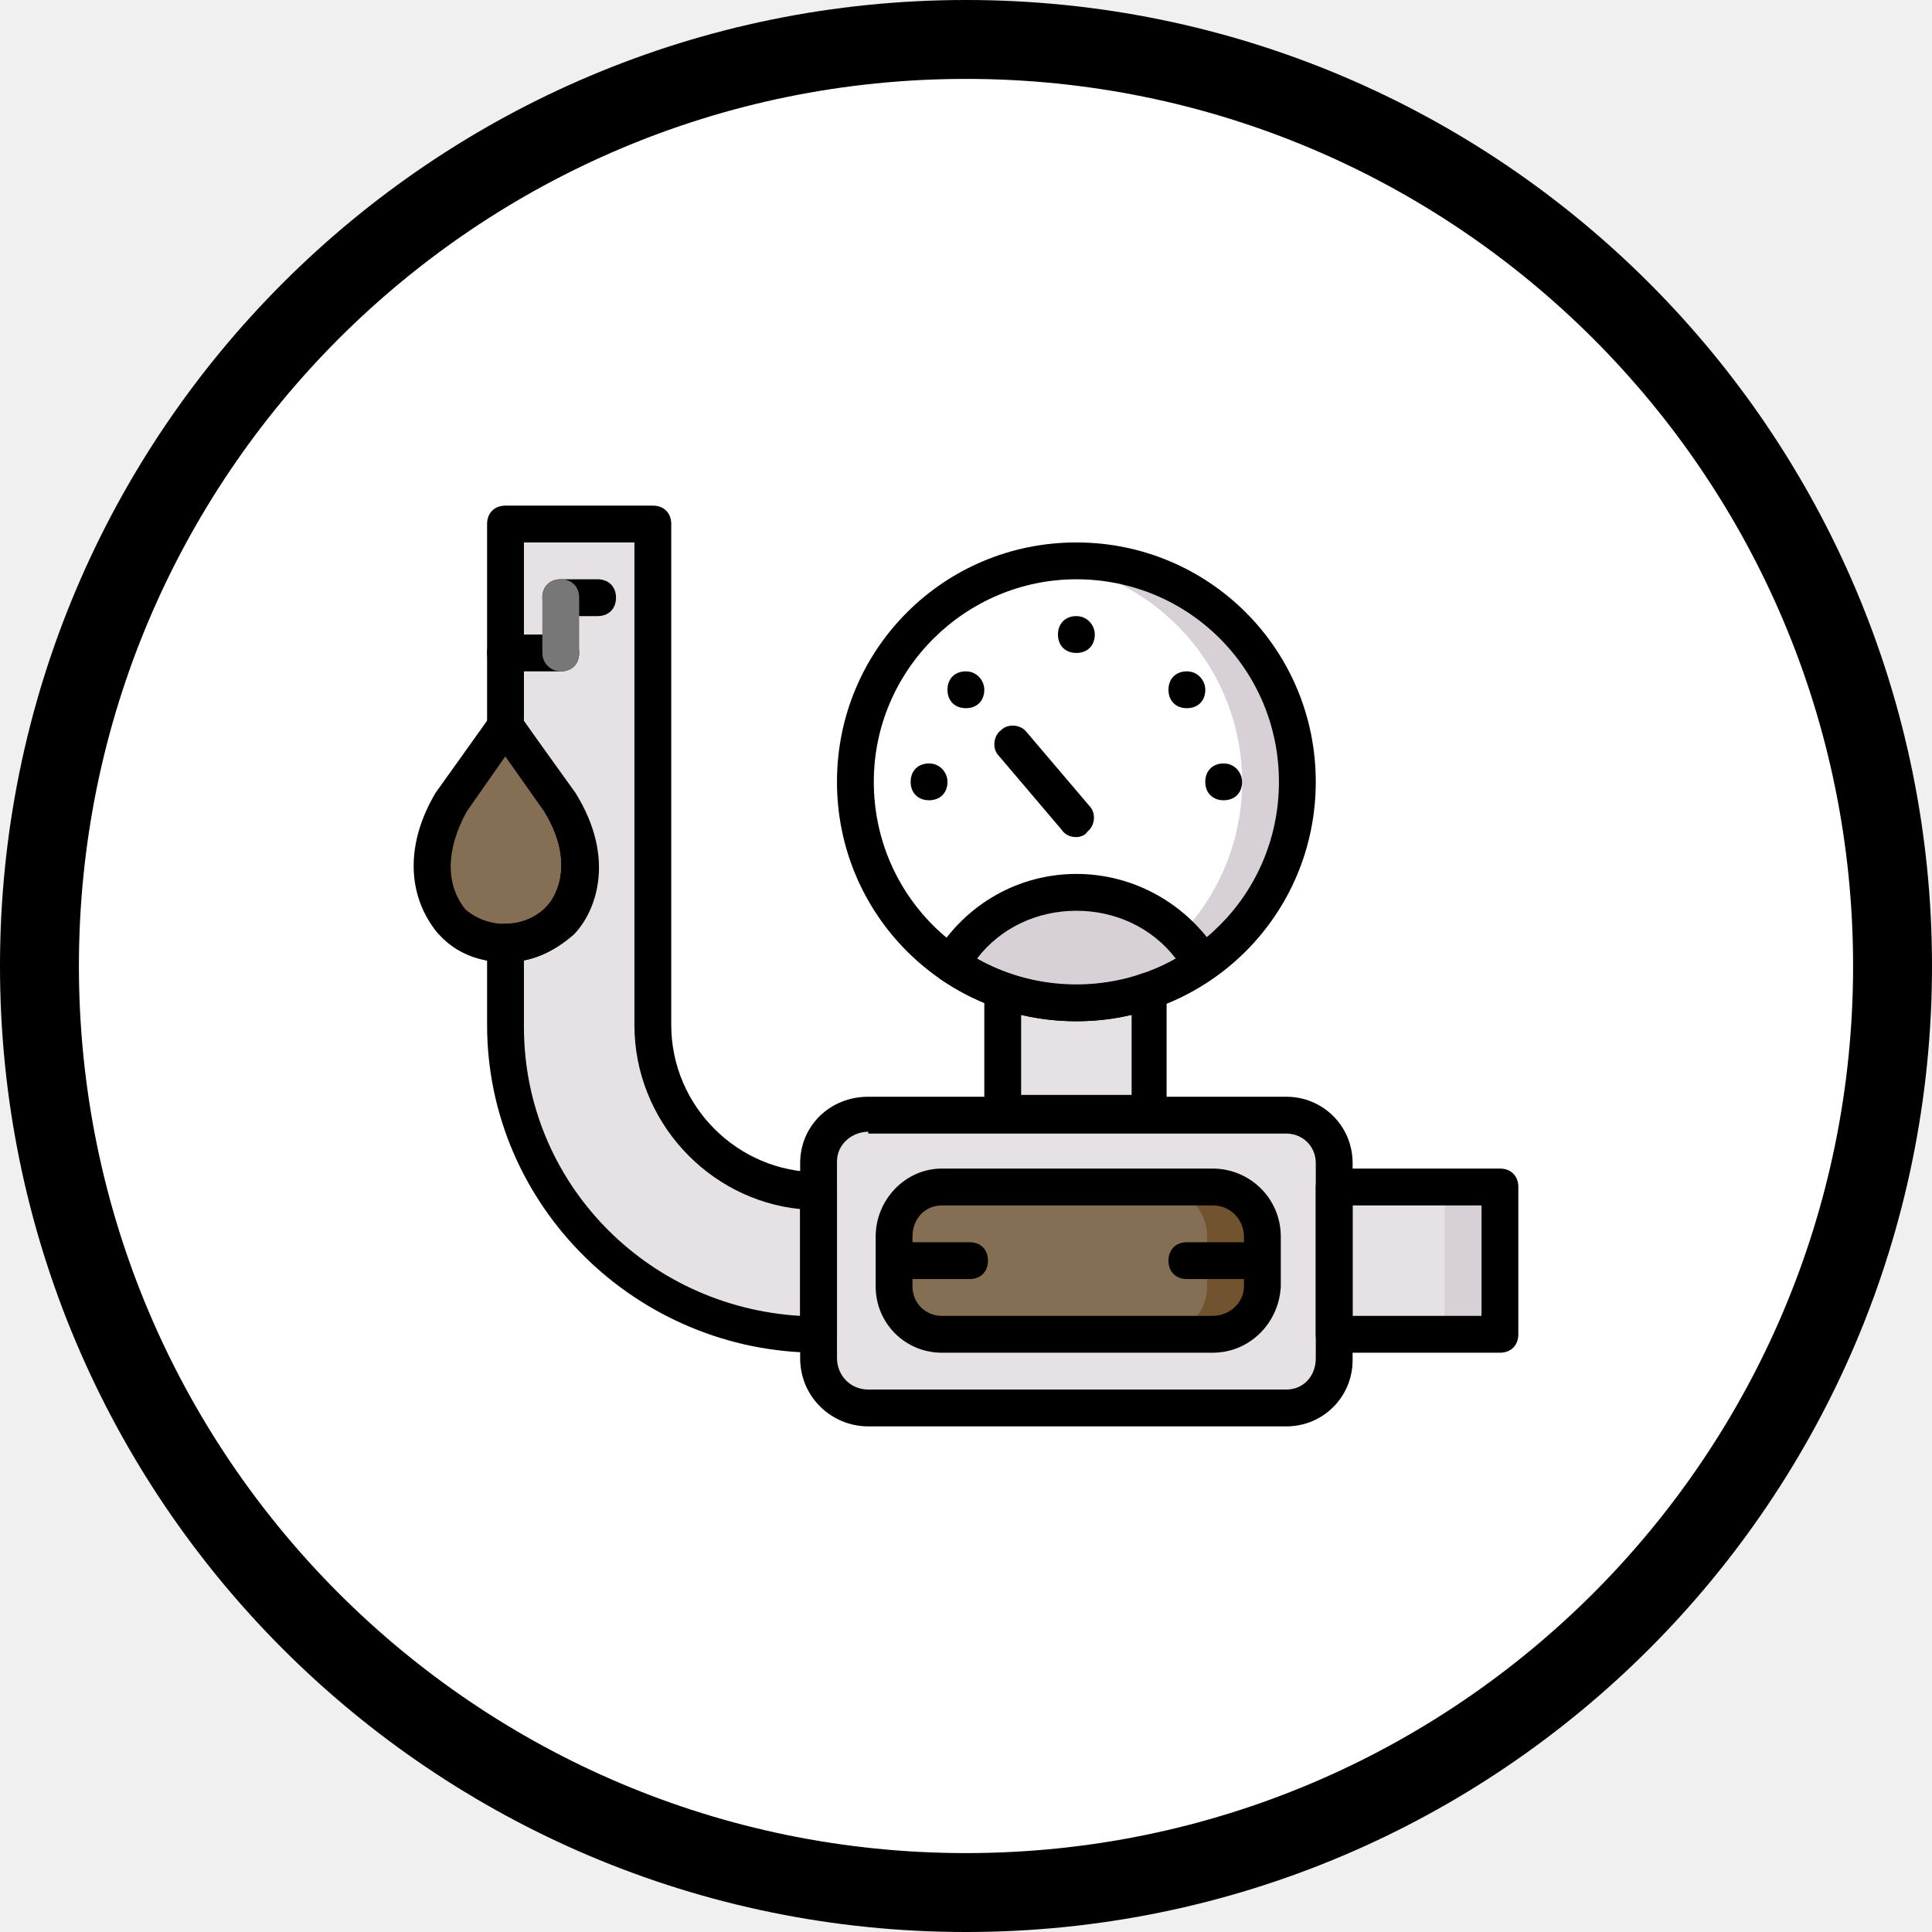
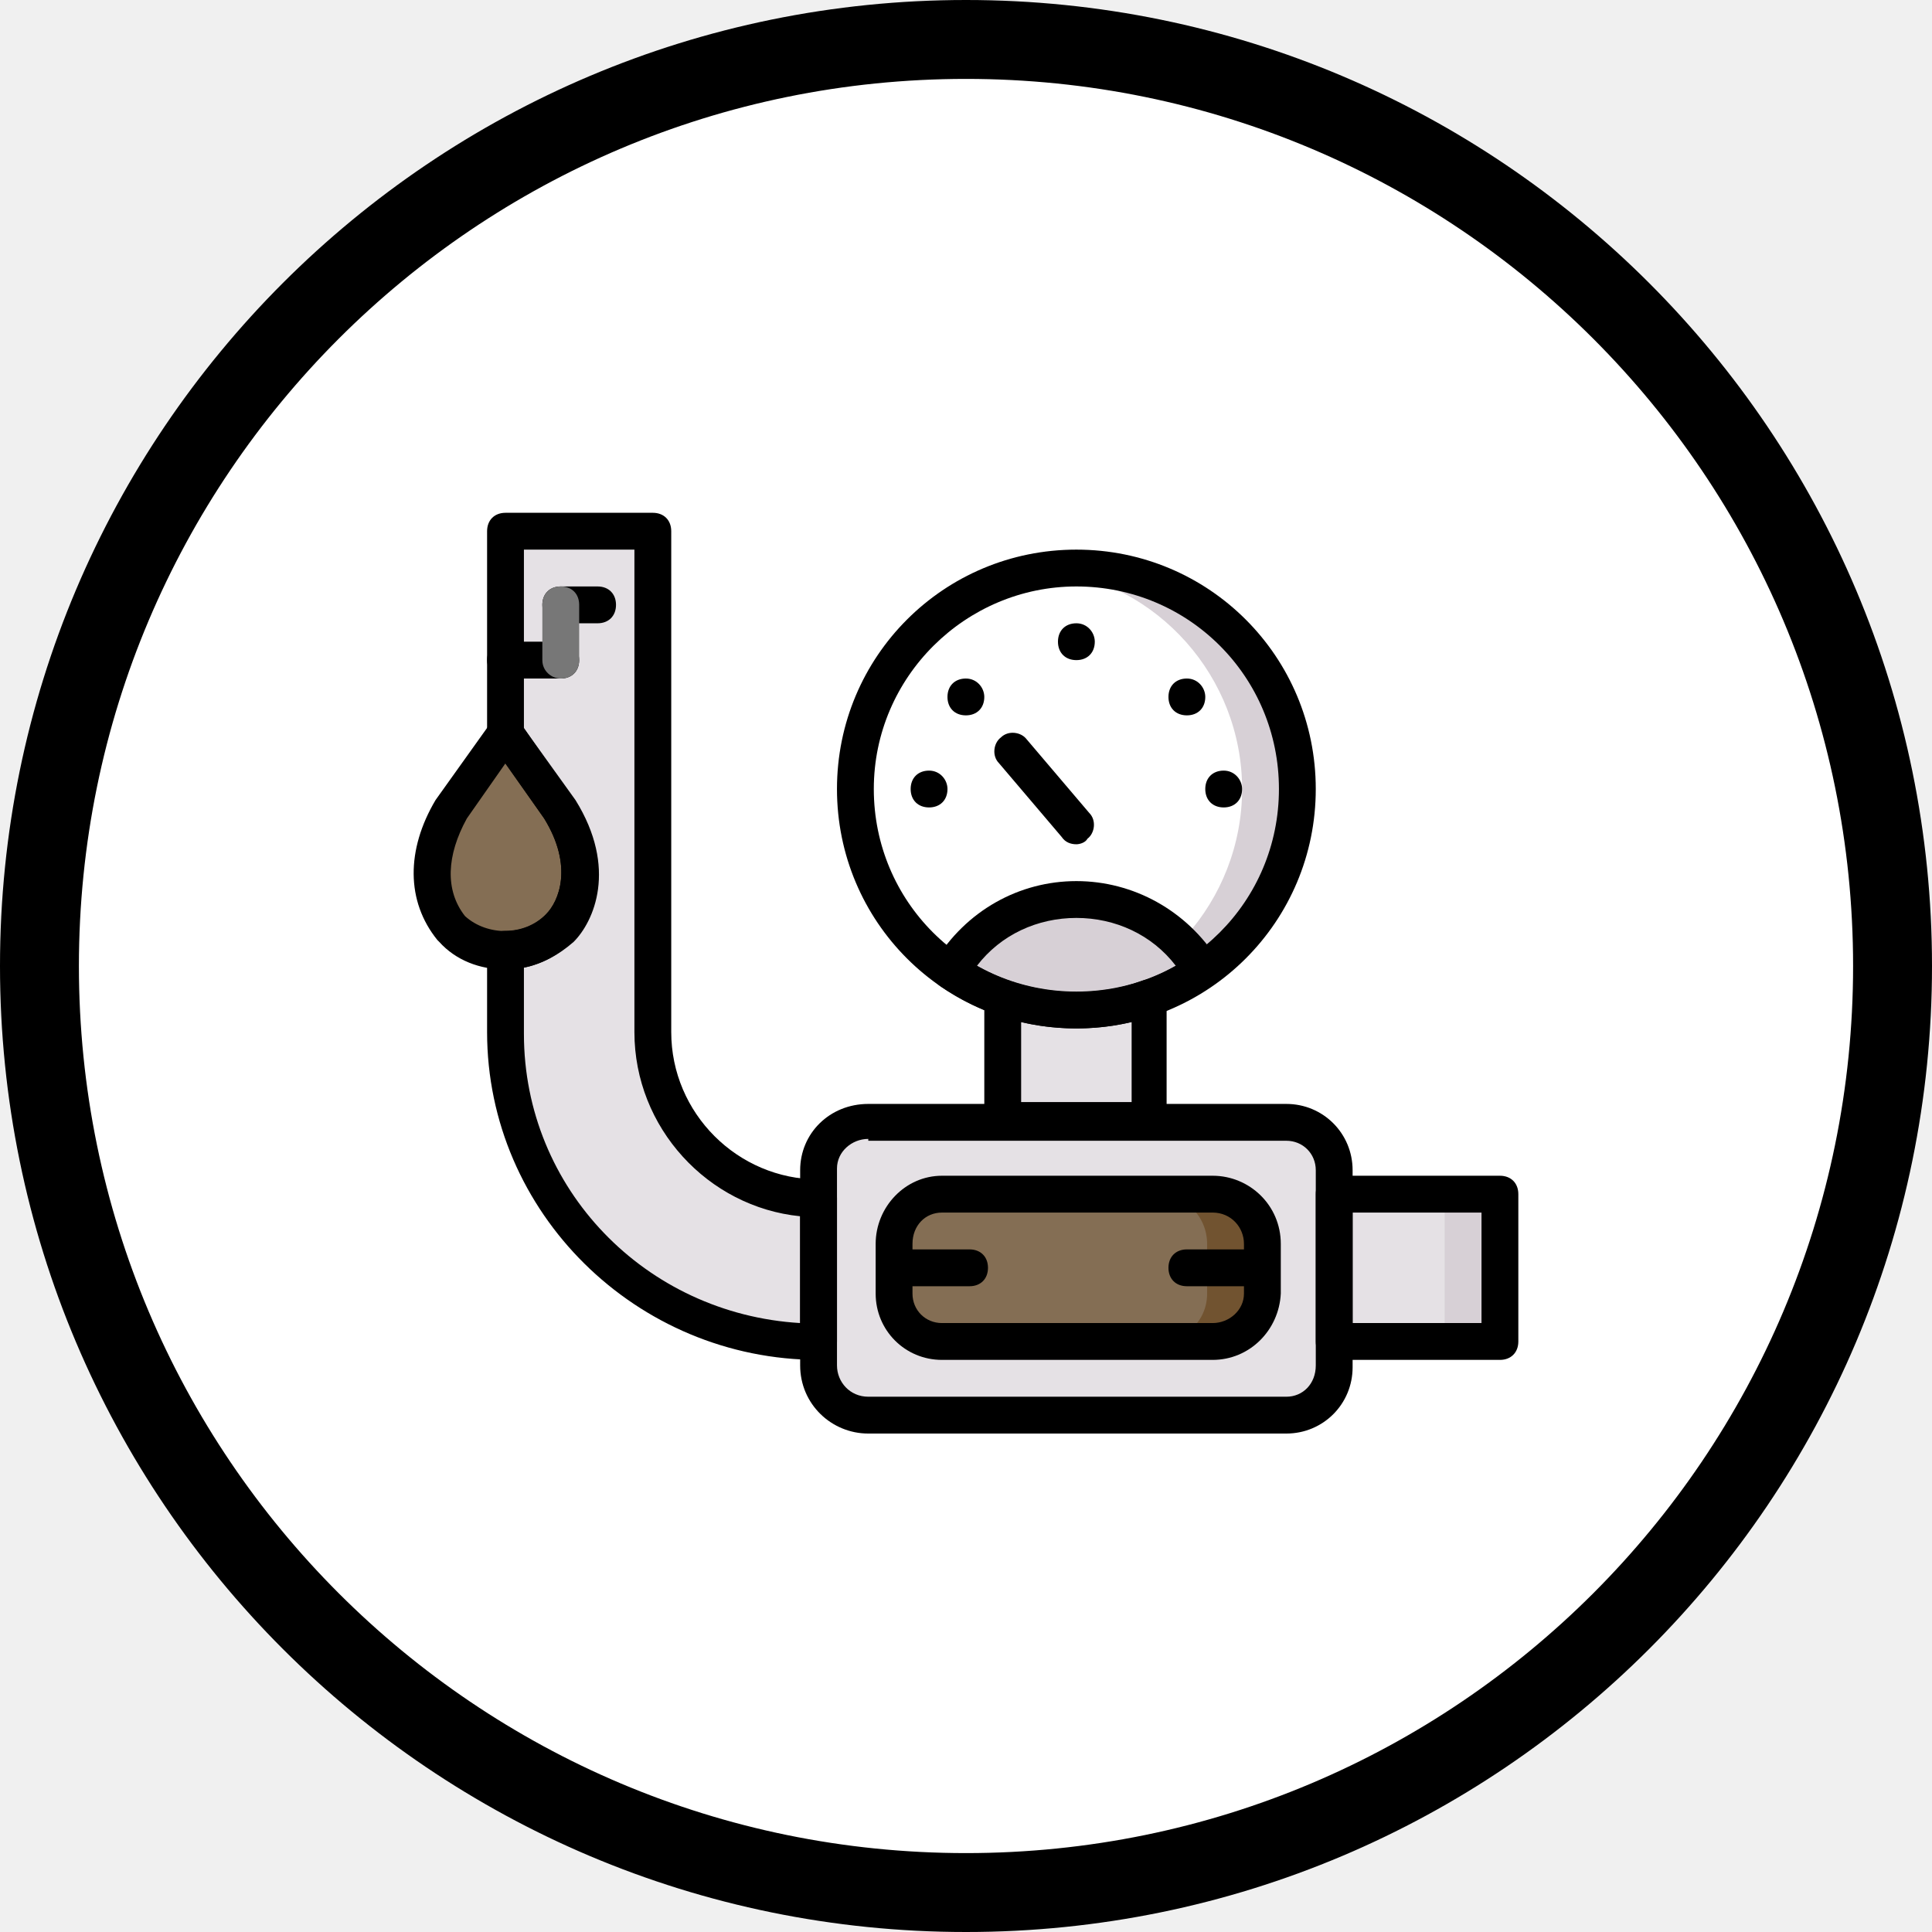
<svg xmlns="http://www.w3.org/2000/svg" width="808" height="808" viewBox="0 0 808 808" fill="none">
  <rect x="16.5" y="16.5" width="775" height="775" rx="387.5" fill="white" />
  <rect x="16.5" y="16.5" width="775" height="775" rx="387.5" stroke="black" stroke-width="33" />
  <g clip-path="url(#clip0_279_156)">
-     <path d="M557.984 558.032H627.298V496.419H557.984V558.032Z" fill="#E5E1E5" />
-     <path d="M604.195 558.032H627.3V496.419H604.195V558.032Z" fill="#D7D0D6" />
-     <path d="M537.964 588.838H363.138C351.586 588.838 342.344 579.596 342.344 568.814V486.407C342.344 474.855 351.586 465.613 363.138 465.613H537.963C549.515 465.613 558.757 474.855 558.757 486.407V568.814C557.988 579.595 548.746 588.838 537.964 588.838Z" fill="#E5E1E5" />
-     <path d="M542.588 326.985C542.588 377.815 500.999 419.403 450.169 419.403C399.34 419.403 357.75 377.814 357.75 326.985C357.75 276.155 399.339 234.565 450.169 234.565C500.998 234.565 542.588 276.154 542.588 326.985Z" fill="white" />
-     <path d="M450.162 234.565C446.311 234.565 442.46 234.565 438.609 235.335C484.048 240.726 519.476 280.004 519.476 326.984C519.476 373.963 484.048 413.242 438.609 418.632C442.46 419.402 446.311 419.402 450.162 419.402C500.992 419.402 542.58 377.813 542.58 326.984C542.58 276.154 500.992 234.565 450.162 234.565Z" fill="#D7D0D6" />
-     <path d="M450.158 419.403C439.376 419.403 429.364 417.093 419.352 414.013V465.613H480.965V414.013C471.723 417.093 460.94 419.403 450.158 419.403Z" fill="#E5E1E5" />
-     <path d="M450.159 419.403C469.414 419.403 487.897 413.242 502.53 403.23C491.747 385.516 472.494 373.194 450.159 373.194C427.825 373.194 408.571 384.747 397.789 403.23C412.422 413.242 430.906 419.403 450.159 419.403Z" fill="#D7D0D6" />
-     <path d="M373.148 538.007V517.213C373.148 505.661 382.39 496.419 393.173 496.419H506.386C517.938 496.419 526.41 505.661 526.41 517.213V538.007C526.41 549.56 517.168 558.801 506.386 558.801H393.942C382.39 558.031 373.148 548.79 373.148 538.007Z" fill="#846E54" />
-     <path d="M507.151 496.419H484.047C495.599 496.419 504.841 505.66 504.841 517.213V538.006C504.841 549.559 495.599 558.031 484.047 558.031H507.151C518.703 558.031 527.945 548.789 527.945 538.006V517.213C527.175 505.66 517.934 496.419 507.151 496.419Z" fill="#715330" />
-     <path d="M273.027 219.162V428.645C273.027 467.153 303.834 497.959 342.341 497.959V558.032C269.947 558.032 211.414 501.04 211.414 428.645V219.162H273.027Z" fill="#E5E1E5" />
-     <path d="M234.518 385.516C222.195 397.839 201.401 397.839 189.079 385.516C178.297 372.424 178.297 353.94 189.079 336.226L211.414 303.88L234.518 336.226C249.151 359.331 241.449 377.814 234.518 385.516Z" fill="#846E54" />
-     <path d="M537.963 596.539H363.137C347.733 596.539 334.641 584.217 334.641 568.043V486.407C334.641 471.004 346.964 458.682 363.137 458.682H537.962C553.365 458.682 565.687 471.005 565.687 486.407V568.814C565.688 584.217 553.366 596.539 537.963 596.539ZM363.137 473.314C356.205 473.314 350.044 478.705 350.044 485.637V568.044C350.044 574.975 355.435 581.137 363.137 581.137H537.962C544.893 581.137 550.284 575.746 550.284 568.044V486.408C550.284 479.477 544.893 474.086 537.962 474.086H363.137V473.314Z" fill="black" />
-     <path d="M507.157 565.733H393.944C378.541 565.733 366.219 553.41 366.219 538.007V517.213C366.219 501.81 378.542 488.717 393.944 488.717H507.157C522.561 488.717 535.654 501.04 535.654 517.213V538.007C534.883 553.411 522.561 565.733 507.157 565.733ZM393.944 504.121C387.013 504.121 381.621 509.511 381.621 517.213V538.007C381.621 544.939 387.012 550.329 393.944 550.329H507.157C514.089 550.329 520.25 544.939 520.25 538.007V517.213C520.25 510.282 514.86 504.121 507.157 504.121H393.944Z" fill="black" />
-     <path d="M627.297 565.733H557.982C553.362 565.733 550.281 562.652 550.281 558.031V496.419C550.281 491.798 553.362 488.717 557.982 488.717H627.297C631.917 488.717 634.998 491.798 634.998 496.419V558.031C634.998 562.652 631.917 565.733 627.297 565.733ZM565.684 550.329H619.594V504.12H565.684V550.329Z" fill="black" />
-     <path d="M405.492 534.927H374.686C370.065 534.927 366.984 531.847 366.984 527.226C366.984 522.605 370.065 519.525 374.686 519.525H405.492C410.113 519.525 413.193 522.605 413.193 527.226C413.194 531.846 410.113 534.927 405.492 534.927Z" fill="black" />
-     <path d="M527.18 534.927H496.373C491.752 534.927 488.672 531.847 488.672 527.226C488.672 522.605 491.752 519.525 496.373 519.525H527.18C531.8 519.525 534.881 522.605 534.881 527.226C534.881 531.846 531.8 534.927 527.18 534.927Z" fill="black" />
-     <path d="M450.16 427.104C394.708 427.104 350.039 382.435 350.039 326.984C350.039 271.532 394.709 226.864 450.16 226.864C505.61 226.864 550.28 271.533 550.28 326.985C550.28 382.436 505.611 427.104 450.16 427.104ZM450.16 242.267C403.95 242.267 365.442 280.005 365.442 326.985C365.442 373.964 403.18 411.702 450.16 411.702C497.139 411.702 534.877 373.964 534.877 326.985C534.877 280.005 497.139 242.267 450.16 242.267Z" fill="black" />
-     <path d="M480.97 473.314H419.357C414.737 473.314 411.656 470.234 411.656 465.613V414.013C411.656 411.702 413.197 409.392 414.737 407.851C417.047 406.31 419.357 406.31 421.668 407.081C440.151 414.013 459.406 414.013 477.889 407.081C480.2 406.311 482.51 406.311 484.82 407.851C487.131 409.392 487.901 411.702 487.901 414.013V465.613C488.672 470.234 485.591 473.314 480.97 473.314ZM427.06 457.911H473.269V424.024C457.866 427.875 442.463 427.875 427.06 424.024V457.911Z" fill="black" />
-     <path d="M450.164 427.104C429.37 427.104 410.116 420.943 393.173 409.391C390.093 407.08 388.552 402.459 390.862 399.379C403.955 377.814 426.29 365.492 450.164 365.492C474.039 365.492 496.374 377.815 509.467 398.609C511.777 402.46 511.007 406.31 507.156 408.621C490.212 420.944 470.959 427.104 450.164 427.104ZM408.576 400.92C433.991 415.553 466.338 415.553 491.753 400.92C481.741 387.827 466.338 380.896 450.164 380.896C433.991 380.896 418.588 387.827 408.576 400.92Z" fill="black" />
-     <path d="M396.254 326.985C396.254 331.606 393.174 334.686 388.553 334.686C383.932 334.686 380.852 331.606 380.852 326.985C380.852 322.364 383.932 319.284 388.553 319.284C393.174 319.284 396.254 323.134 396.254 326.985Z" fill="black" />
-     <path d="M519.473 326.985C519.473 331.606 516.392 334.686 511.771 334.686C507.151 334.686 504.07 331.606 504.07 326.985C504.07 322.364 507.151 319.284 511.771 319.284C516.392 319.284 519.473 323.134 519.473 326.985Z" fill="black" />
-     <path d="M411.652 288.476C411.652 293.097 408.572 296.177 403.951 296.177C399.33 296.177 396.25 293.097 396.25 288.476C396.25 283.855 399.33 280.775 403.951 280.775C408.572 280.775 411.652 284.626 411.652 288.476Z" fill="black" />
-     <path d="M457.863 265.372C457.863 269.993 454.783 273.073 450.162 273.073C445.541 273.073 442.461 269.993 442.461 265.372C442.461 260.751 445.541 257.671 450.162 257.671C454.782 257.671 457.863 261.521 457.863 265.372Z" fill="black" />
-     <path d="M504.074 288.476C504.074 293.097 500.994 296.177 496.373 296.177C491.752 296.177 488.672 293.097 488.672 288.476C488.672 283.855 491.752 280.775 496.373 280.775C500.994 280.775 504.074 284.626 504.074 288.476Z" fill="black" />
-     <path d="M450.16 350.089C447.849 350.089 445.539 349.319 443.998 347.009L417.813 316.202C414.732 313.122 415.502 307.73 418.582 305.42C421.663 302.34 427.054 303.11 429.365 306.19L455.55 336.996C458.631 340.077 457.861 345.468 454.781 347.779C454.011 349.319 451.7 350.089 450.16 350.089Z" fill="black" />
-     <path d="M234.517 280.775H211.412C207.561 280.775 203.711 277.695 203.711 273.074C203.711 268.453 206.791 265.373 211.412 265.373H234.517C239.137 265.373 242.218 268.453 242.218 273.074C242.218 277.695 239.137 280.775 234.517 280.775Z" fill="black" />
-     <path d="M249.925 257.671H234.521C230.67 257.671 226.82 254.59 226.82 249.969C226.82 245.349 229.901 242.268 234.521 242.268H249.925C254.546 242.268 257.626 245.349 257.626 249.969C257.626 254.59 254.546 257.671 249.925 257.671Z" fill="black" />
-     <path d="M234.521 280.775C230.67 280.775 226.82 277.695 226.82 273.074V249.969C226.82 245.349 229.901 242.268 234.521 242.268C239.142 242.268 242.223 245.349 242.223 249.969V273.074C242.223 277.695 239.142 280.775 234.521 280.775Z" fill="#777777" />
-     <path d="M211.414 402.459C200.632 402.459 190.62 398.608 183.689 390.907C183.689 390.907 183.689 390.907 182.919 390.137C169.825 373.964 169.825 352.4 182.148 331.606L205.252 299.259C206.793 297.719 209.104 296.179 211.414 296.179C213.724 296.179 216.035 297.72 217.575 299.259L239.91 331.606C257.624 360.102 247.611 382.436 239.14 390.908C232.208 397.839 222.195 402.459 211.414 402.459ZM194.47 380.125C203.712 388.597 219.885 388.597 228.357 379.355C233.748 373.964 239.909 359.331 227.587 339.307L211.414 316.202L195.241 339.307C186.769 354.71 185.998 369.343 194.47 380.125Z" fill="black" />
-     <path d="M342.339 565.733C266.094 565.733 203.711 504.12 203.711 428.645V393.988C203.711 389.368 206.791 386.287 211.412 386.287C217.574 386.287 223.735 383.977 228.356 379.356C233.747 373.965 239.908 359.332 227.586 339.308L205.252 307.73C204.482 306.961 203.711 305.42 203.711 303.879V219.162C203.711 214.541 206.791 211.461 211.412 211.461H273.025C277.646 211.461 280.726 214.541 280.726 219.162V428.645C280.726 462.532 308.452 490.258 342.339 490.258C346.96 490.258 350.04 493.338 350.04 497.959V558.032C350.041 562.652 346.96 565.733 342.339 565.733ZM219.114 401.69V429.415C219.114 494.108 269.945 546.478 334.638 550.329V505.66C296.13 501.809 265.324 468.692 265.324 428.645V226.864H219.114V301.569L240.679 331.605C258.393 360.101 248.38 382.435 239.909 390.907C233.748 396.299 226.816 400.149 219.114 401.69Z" fill="black" />
+     <path d="M557.984 561.032H627.298V499.419H557.984V561.032Z" fill="#E5E1E5" />
+     <path d="M604.195 561.032H627.3V499.419H604.195V561.032Z" fill="#D7D0D6" />
+     <path d="M537.964 591.838H363.138C351.586 591.838 342.344 582.596 342.344 571.814V489.407C342.344 477.855 351.586 468.613 363.138 468.613H537.963C549.515 468.613 558.757 477.855 558.757 489.407V571.814C557.988 582.595 548.746 591.838 537.964 591.838Z" fill="#E5E1E5" />
+     <path d="M542.588 329.985C542.588 380.815 500.999 422.403 450.169 422.403C399.34 422.403 357.75 380.814 357.75 329.985C357.75 279.155 399.339 237.565 450.169 237.565C500.998 237.565 542.588 279.154 542.588 329.985Z" fill="white" />
+     <path d="M450.162 237.565C446.311 237.565 442.46 237.565 438.609 238.335C484.048 243.726 519.476 283.004 519.476 329.984C519.476 376.963 484.048 416.242 438.609 421.632C442.46 422.402 446.311 422.402 450.162 422.402C500.992 422.402 542.58 380.813 542.58 329.984C542.58 279.154 500.992 237.565 450.162 237.565Z" fill="#D7D0D6" />
+     <path d="M450.158 422.403C439.376 422.403 429.364 420.093 419.352 417.013V468.613H480.965V417.013C471.723 420.093 460.94 422.403 450.158 422.403Z" fill="#E5E1E5" />
+     <path d="M450.159 422.403C469.414 422.403 487.897 416.242 502.53 406.23C491.747 388.516 472.494 376.194 450.159 376.194C427.825 376.194 408.571 387.747 397.789 406.23C412.422 416.242 430.906 422.403 450.159 422.403Z" fill="#D7D0D6" />
+     <path d="M373.148 541.007V520.213C373.148 508.661 382.39 499.419 393.173 499.419H506.386C517.938 499.419 526.41 508.661 526.41 520.213V541.007C526.41 552.56 517.168 561.801 506.386 561.801H393.942C382.39 561.031 373.148 551.79 373.148 541.007Z" fill="#846E54" />
+     <path d="M507.151 499.419H484.047C495.599 499.419 504.841 508.66 504.841 520.212V541.006C504.841 552.559 495.599 561.031 484.047 561.031H507.151C518.703 561.031 527.945 551.789 527.945 541.006V520.212C527.175 508.66 517.934 499.419 507.151 499.419Z" fill="#715330" />
+     <path d="M273.027 222.162V431.645C273.027 470.153 303.834 500.959 342.341 500.959V561.032C269.947 561.032 211.414 504.04 211.414 431.645V222.162H273.027Z" fill="#E5E1E5" />
+     <path d="M234.518 388.516C222.195 400.839 201.401 400.839 189.079 388.516C178.297 375.424 178.297 356.94 189.079 339.226L211.414 306.88L234.518 339.226C249.151 362.331 241.449 380.814 234.518 388.516Z" fill="#846E54" />
+     <path d="M537.963 599.539H363.137C347.733 599.539 334.641 587.217 334.641 571.043V489.407C334.641 474.004 346.964 461.682 363.137 461.682H537.962C553.365 461.682 565.687 474.005 565.687 489.407V571.814C565.688 587.217 553.366 599.539 537.963 599.539ZM363.137 476.314C356.205 476.314 350.044 481.705 350.044 488.637V571.044C350.044 577.975 355.435 584.137 363.137 584.137H537.962C544.893 584.137 550.284 578.746 550.284 571.044V489.408C550.284 482.477 544.893 477.086 537.962 477.086H363.137V476.314Z" fill="black" />
+     <path d="M507.157 568.733H393.944C378.541 568.733 366.219 556.41 366.219 541.007V520.213C366.219 504.81 378.542 491.717 393.944 491.717H507.157C522.561 491.717 535.654 504.04 535.654 520.213V541.007C534.883 556.411 522.561 568.733 507.157 568.733ZM393.944 507.121C387.013 507.121 381.621 512.511 381.621 520.213V541.007C381.621 547.939 387.012 553.329 393.944 553.329H507.157C514.089 553.329 520.25 547.939 520.25 541.007V520.213C520.25 513.282 514.86 507.121 507.157 507.121H393.944Z" fill="black" />
+     <path d="M627.297 568.733H557.982C553.362 568.733 550.281 565.652 550.281 561.031V499.419C550.281 494.798 553.362 491.717 557.982 491.717H627.297C631.917 491.717 634.998 494.798 634.998 499.419V561.031C634.998 565.652 631.917 568.733 627.297 568.733ZM565.684 553.329H619.594V507.12H565.684V553.329Z" fill="black" />
+     <path d="M405.492 537.927H374.686C370.065 537.927 366.984 534.847 366.984 530.226C366.984 525.605 370.065 522.525 374.686 522.525H405.492C410.113 522.525 413.193 525.605 413.193 530.226C413.194 534.846 410.113 537.927 405.492 537.927Z" fill="black" />
+     <path d="M527.18 537.927H496.373C491.752 537.927 488.672 534.847 488.672 530.226C488.672 525.605 491.752 522.525 496.373 522.525H527.18C531.8 522.525 534.881 525.605 534.881 530.226C534.881 534.846 531.8 537.927 527.18 537.927Z" fill="black" />
+     <path d="M450.16 430.104C394.708 430.104 350.039 385.435 350.039 329.984C350.039 274.532 394.709 229.864 450.16 229.864C505.61 229.864 550.28 274.533 550.28 329.985C550.28 385.436 505.611 430.104 450.16 430.104ZM450.16 245.267C403.95 245.267 365.442 283.005 365.442 329.985C365.442 376.964 403.18 414.702 450.16 414.702C497.139 414.702 534.877 376.964 534.877 329.985C534.877 283.005 497.139 245.267 450.16 245.267Z" fill="black" />
+     <path d="M480.97 476.314H419.357C414.737 476.314 411.656 473.234 411.656 468.613V417.013C411.656 414.702 413.197 412.392 414.737 410.851C417.047 409.31 419.357 409.31 421.668 410.081C440.151 417.013 459.406 417.013 477.889 410.081C480.2 409.311 482.51 409.311 484.821 410.851C487.131 412.392 487.901 414.702 487.901 417.013V468.613C488.672 473.234 485.591 476.314 480.97 476.314ZM427.06 460.911H473.269V427.024C457.866 430.875 442.463 430.875 427.06 427.024V460.911Z" fill="black" />
+     <path d="M450.164 430.104C429.37 430.104 410.116 423.943 393.173 412.391C390.093 410.08 388.552 405.459 390.862 402.379C403.955 380.814 426.29 368.492 450.164 368.492C474.039 368.492 496.374 380.815 509.467 401.609C511.777 405.46 511.007 409.31 507.156 411.621C490.212 423.944 470.959 430.104 450.164 430.104ZM408.576 403.92C433.991 418.553 466.338 418.553 491.753 403.92C481.741 390.827 466.338 383.896 450.164 383.896C433.991 383.896 418.588 390.827 408.576 403.92Z" fill="black" />
+     <path d="M396.254 329.985C396.254 334.606 393.174 337.686 388.553 337.686C383.932 337.686 380.852 334.606 380.852 329.985C380.852 325.364 383.932 322.284 388.553 322.284C393.174 322.284 396.254 326.134 396.254 329.985Z" fill="black" />
+     <path d="M519.473 329.985C519.473 334.606 516.392 337.686 511.771 337.686C507.151 337.686 504.07 334.606 504.07 329.985C504.07 325.364 507.151 322.284 511.771 322.284C516.392 322.284 519.473 326.134 519.473 329.985Z" fill="black" />
+     <path d="M411.652 291.476C411.652 296.097 408.572 299.177 403.951 299.177C399.33 299.177 396.25 296.097 396.25 291.476C396.25 286.855 399.33 283.775 403.951 283.775C408.572 283.775 411.652 287.626 411.652 291.476Z" fill="black" />
+     <path d="M457.863 268.372C457.863 272.993 454.783 276.073 450.162 276.073C445.541 276.073 442.461 272.993 442.461 268.372C442.461 263.751 445.541 260.671 450.162 260.671C454.782 260.671 457.863 264.521 457.863 268.372Z" fill="black" />
+     <path d="M504.074 291.476C504.074 296.097 500.994 299.177 496.373 299.177C491.752 299.177 488.672 296.097 488.672 291.476C488.672 286.855 491.752 283.775 496.373 283.775C500.994 283.775 504.074 287.626 504.074 291.476Z" fill="black" />
+     <path d="M450.16 353.089C447.849 353.089 445.539 352.319 443.998 350.009L417.813 319.202C414.732 316.122 415.502 310.73 418.582 308.42C421.663 305.34 427.054 306.11 429.365 309.19L455.55 339.996C458.631 343.077 457.861 348.468 454.781 350.779C454.011 352.319 451.7 353.089 450.16 353.089Z" fill="black" />
+     <path d="M234.517 283.775H211.412C207.561 283.775 203.711 280.695 203.711 276.074C203.711 271.453 206.791 268.373 211.412 268.373H234.517C239.137 268.373 242.218 271.453 242.218 276.074C242.218 280.695 239.137 283.775 234.517 283.775Z" fill="black" />
+     <path d="M249.925 260.671H234.521C230.67 260.671 226.82 257.59 226.82 252.969C226.82 248.349 229.901 245.268 234.521 245.268H249.925C254.546 245.268 257.626 248.349 257.626 252.969C257.626 257.59 254.546 260.671 249.925 260.671Z" fill="black" />
+     <path d="M234.521 283.775C230.67 283.775 226.82 280.695 226.82 276.074V252.969C226.82 248.349 229.901 245.268 234.521 245.268C239.142 245.268 242.223 248.349 242.223 252.969V276.074C242.223 280.695 239.142 283.775 234.521 283.775Z" fill="#777777" />
+     <path d="M211.414 405.459C200.632 405.459 190.62 401.608 183.689 393.907C183.689 393.907 183.689 393.907 182.919 393.137C169.825 376.964 169.825 355.4 182.148 334.606L205.252 302.259C206.793 300.719 209.104 299.179 211.414 299.179C213.724 299.179 216.035 300.72 217.575 302.259L239.91 334.606C257.624 363.102 247.611 385.436 239.14 393.908C232.208 400.839 222.195 405.459 211.414 405.459ZM194.47 383.125C203.712 391.597 219.885 391.597 228.357 382.355C233.748 376.964 239.909 362.331 227.587 342.307L211.414 319.202L195.241 342.307C186.769 357.71 185.998 372.343 194.47 383.125Z" fill="black" />
+     <path d="M342.339 568.733C266.094 568.733 203.711 507.12 203.711 431.645V396.988C203.711 392.368 206.791 389.287 211.412 389.287C217.574 389.287 223.735 386.977 228.356 382.356C233.747 376.965 239.908 362.332 227.586 342.308L205.252 310.73C204.482 309.961 203.711 308.42 203.711 306.879V222.162C203.711 217.541 206.791 214.461 211.412 214.461H273.025C277.646 214.461 280.726 217.541 280.726 222.162V431.645C280.726 465.532 308.452 493.258 342.339 493.258C346.96 493.258 350.04 496.338 350.04 500.959V561.032C350.041 565.652 346.96 568.733 342.339 568.733ZM219.114 404.69V432.415C219.114 497.108 269.945 549.478 334.638 553.329V508.66C296.13 504.809 265.324 471.692 265.324 431.645V229.864H219.114V304.569L240.679 334.605C258.393 363.101 248.38 385.435 239.909 393.907C233.748 399.299 226.816 403.149 219.114 404.69Z" fill="black" />
  </g>
  <defs>
    <clipPath id="clip0_279_156">
-       <rect width="462" height="462" fill="white" transform="translate(173 173)" />
+       <rect width="462" height="462" fill="white" transform="translate(173 176)" />
    </clipPath>
  </defs>
</svg>
